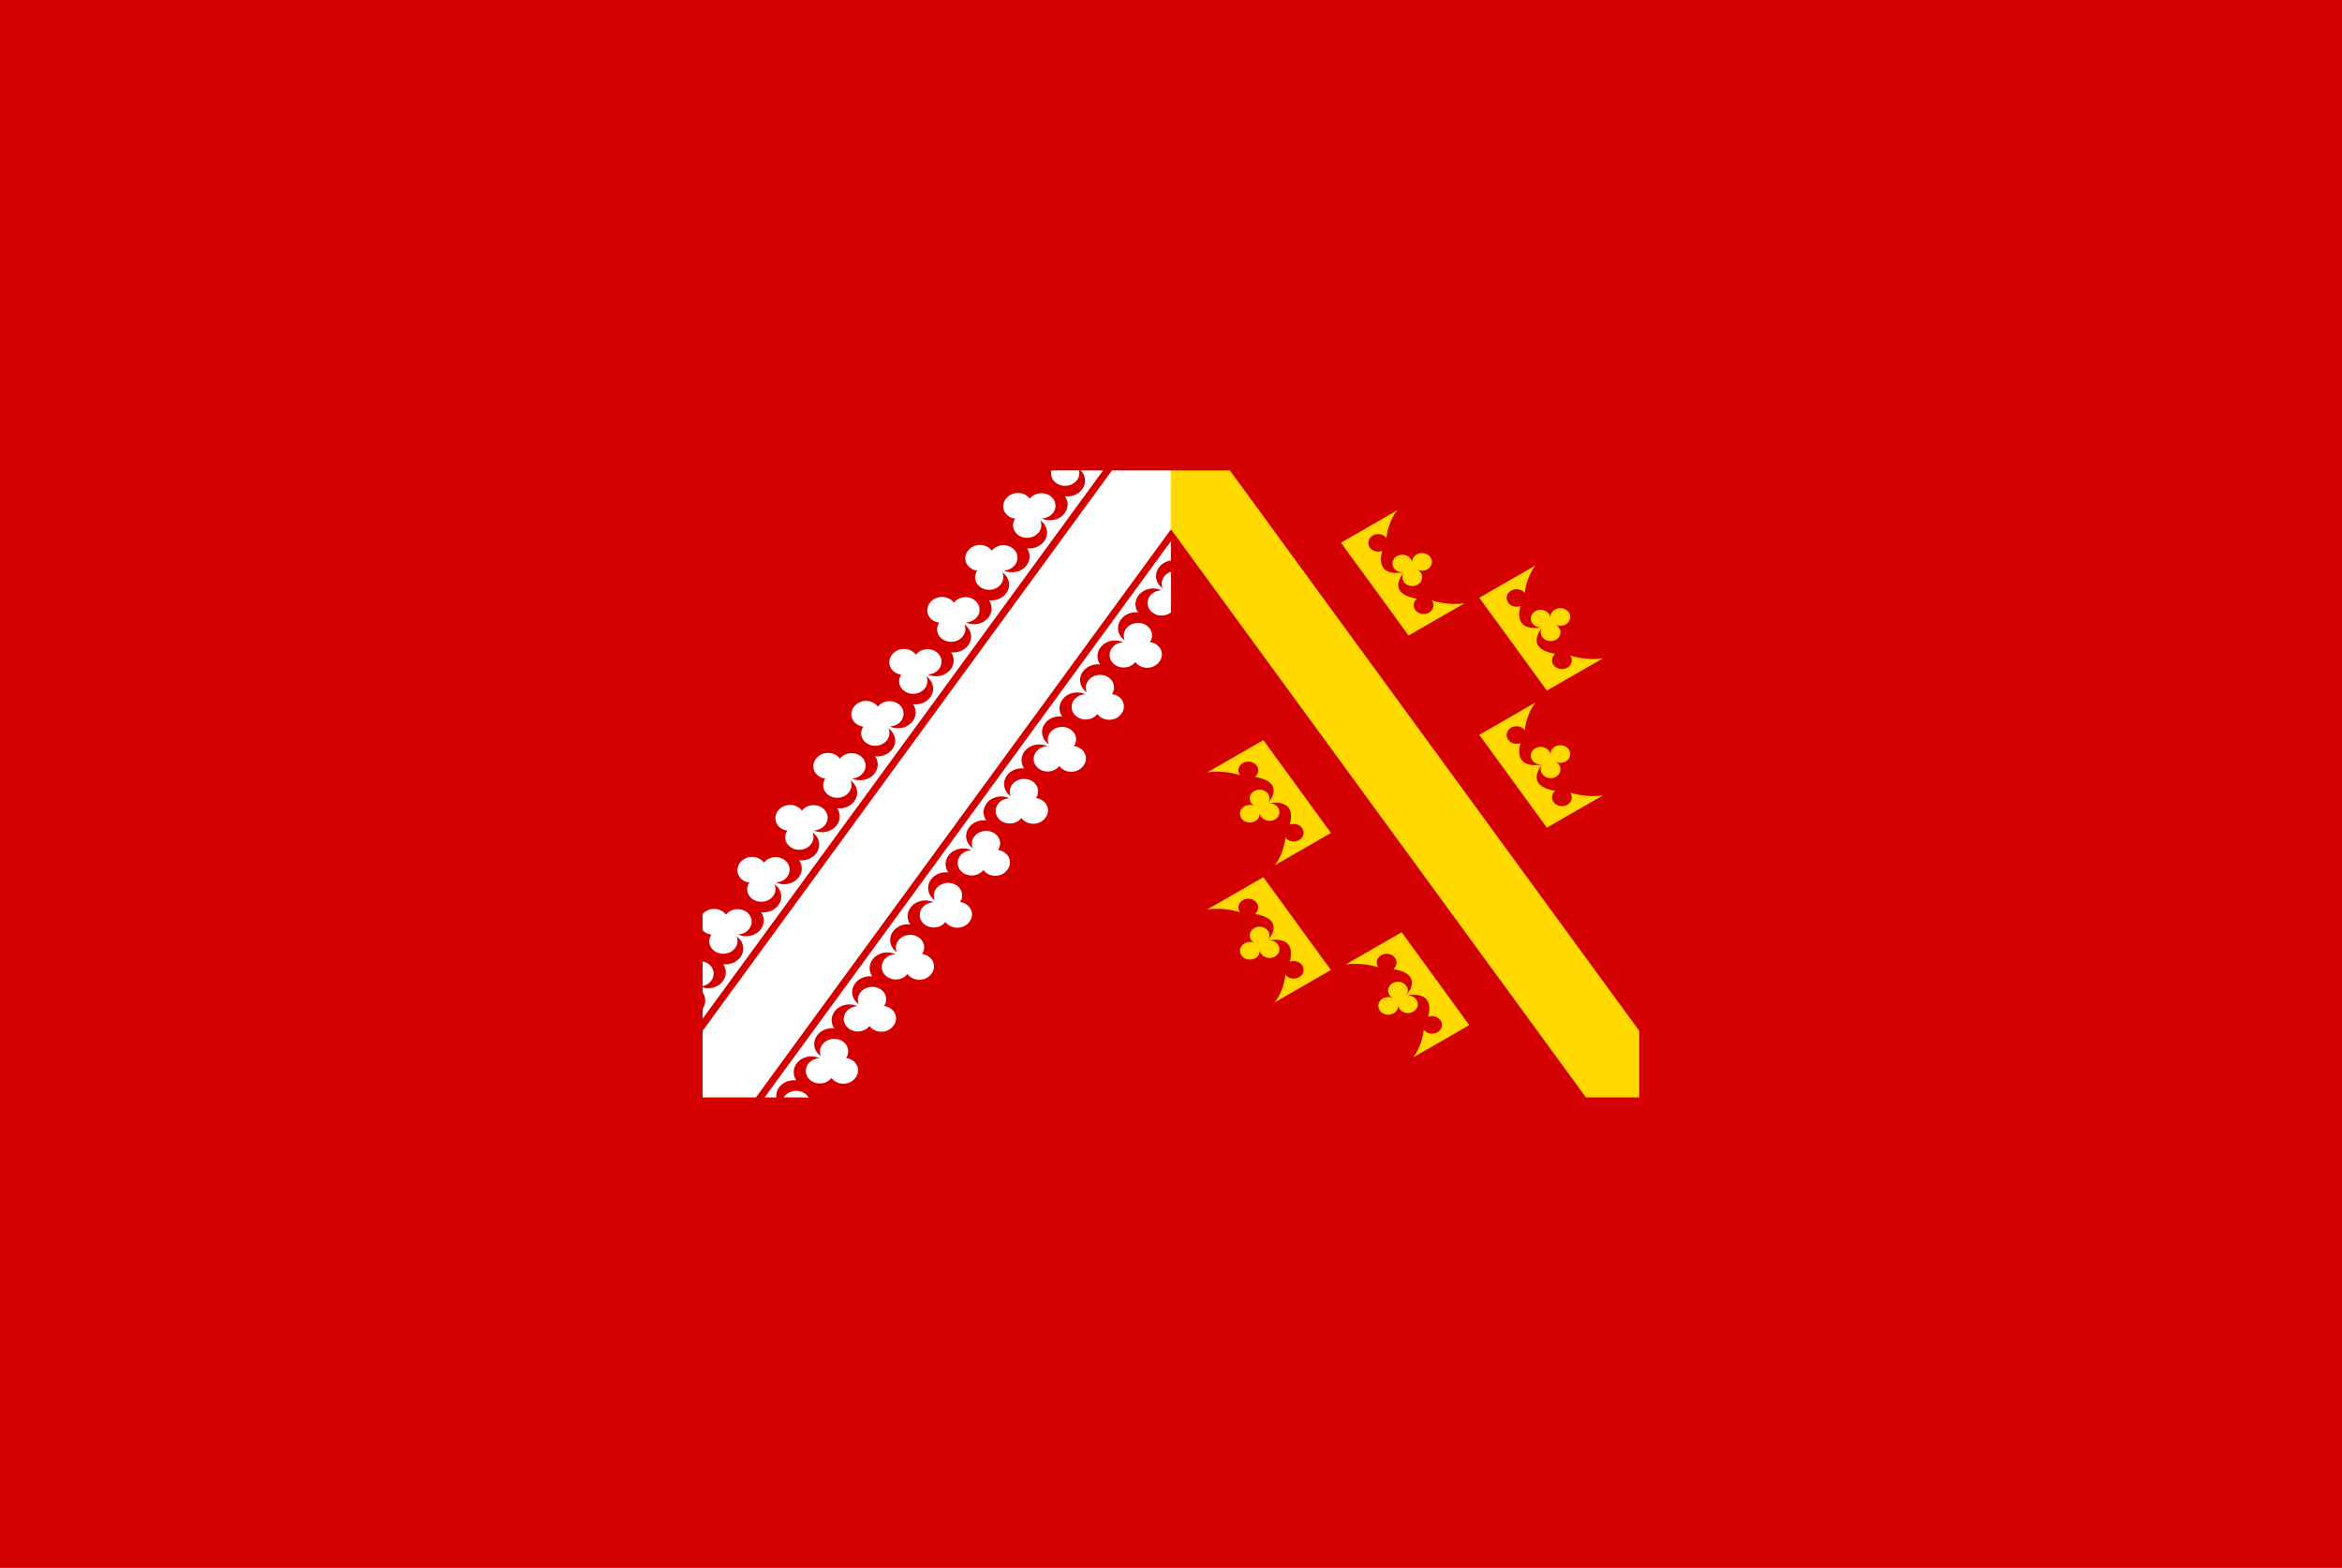
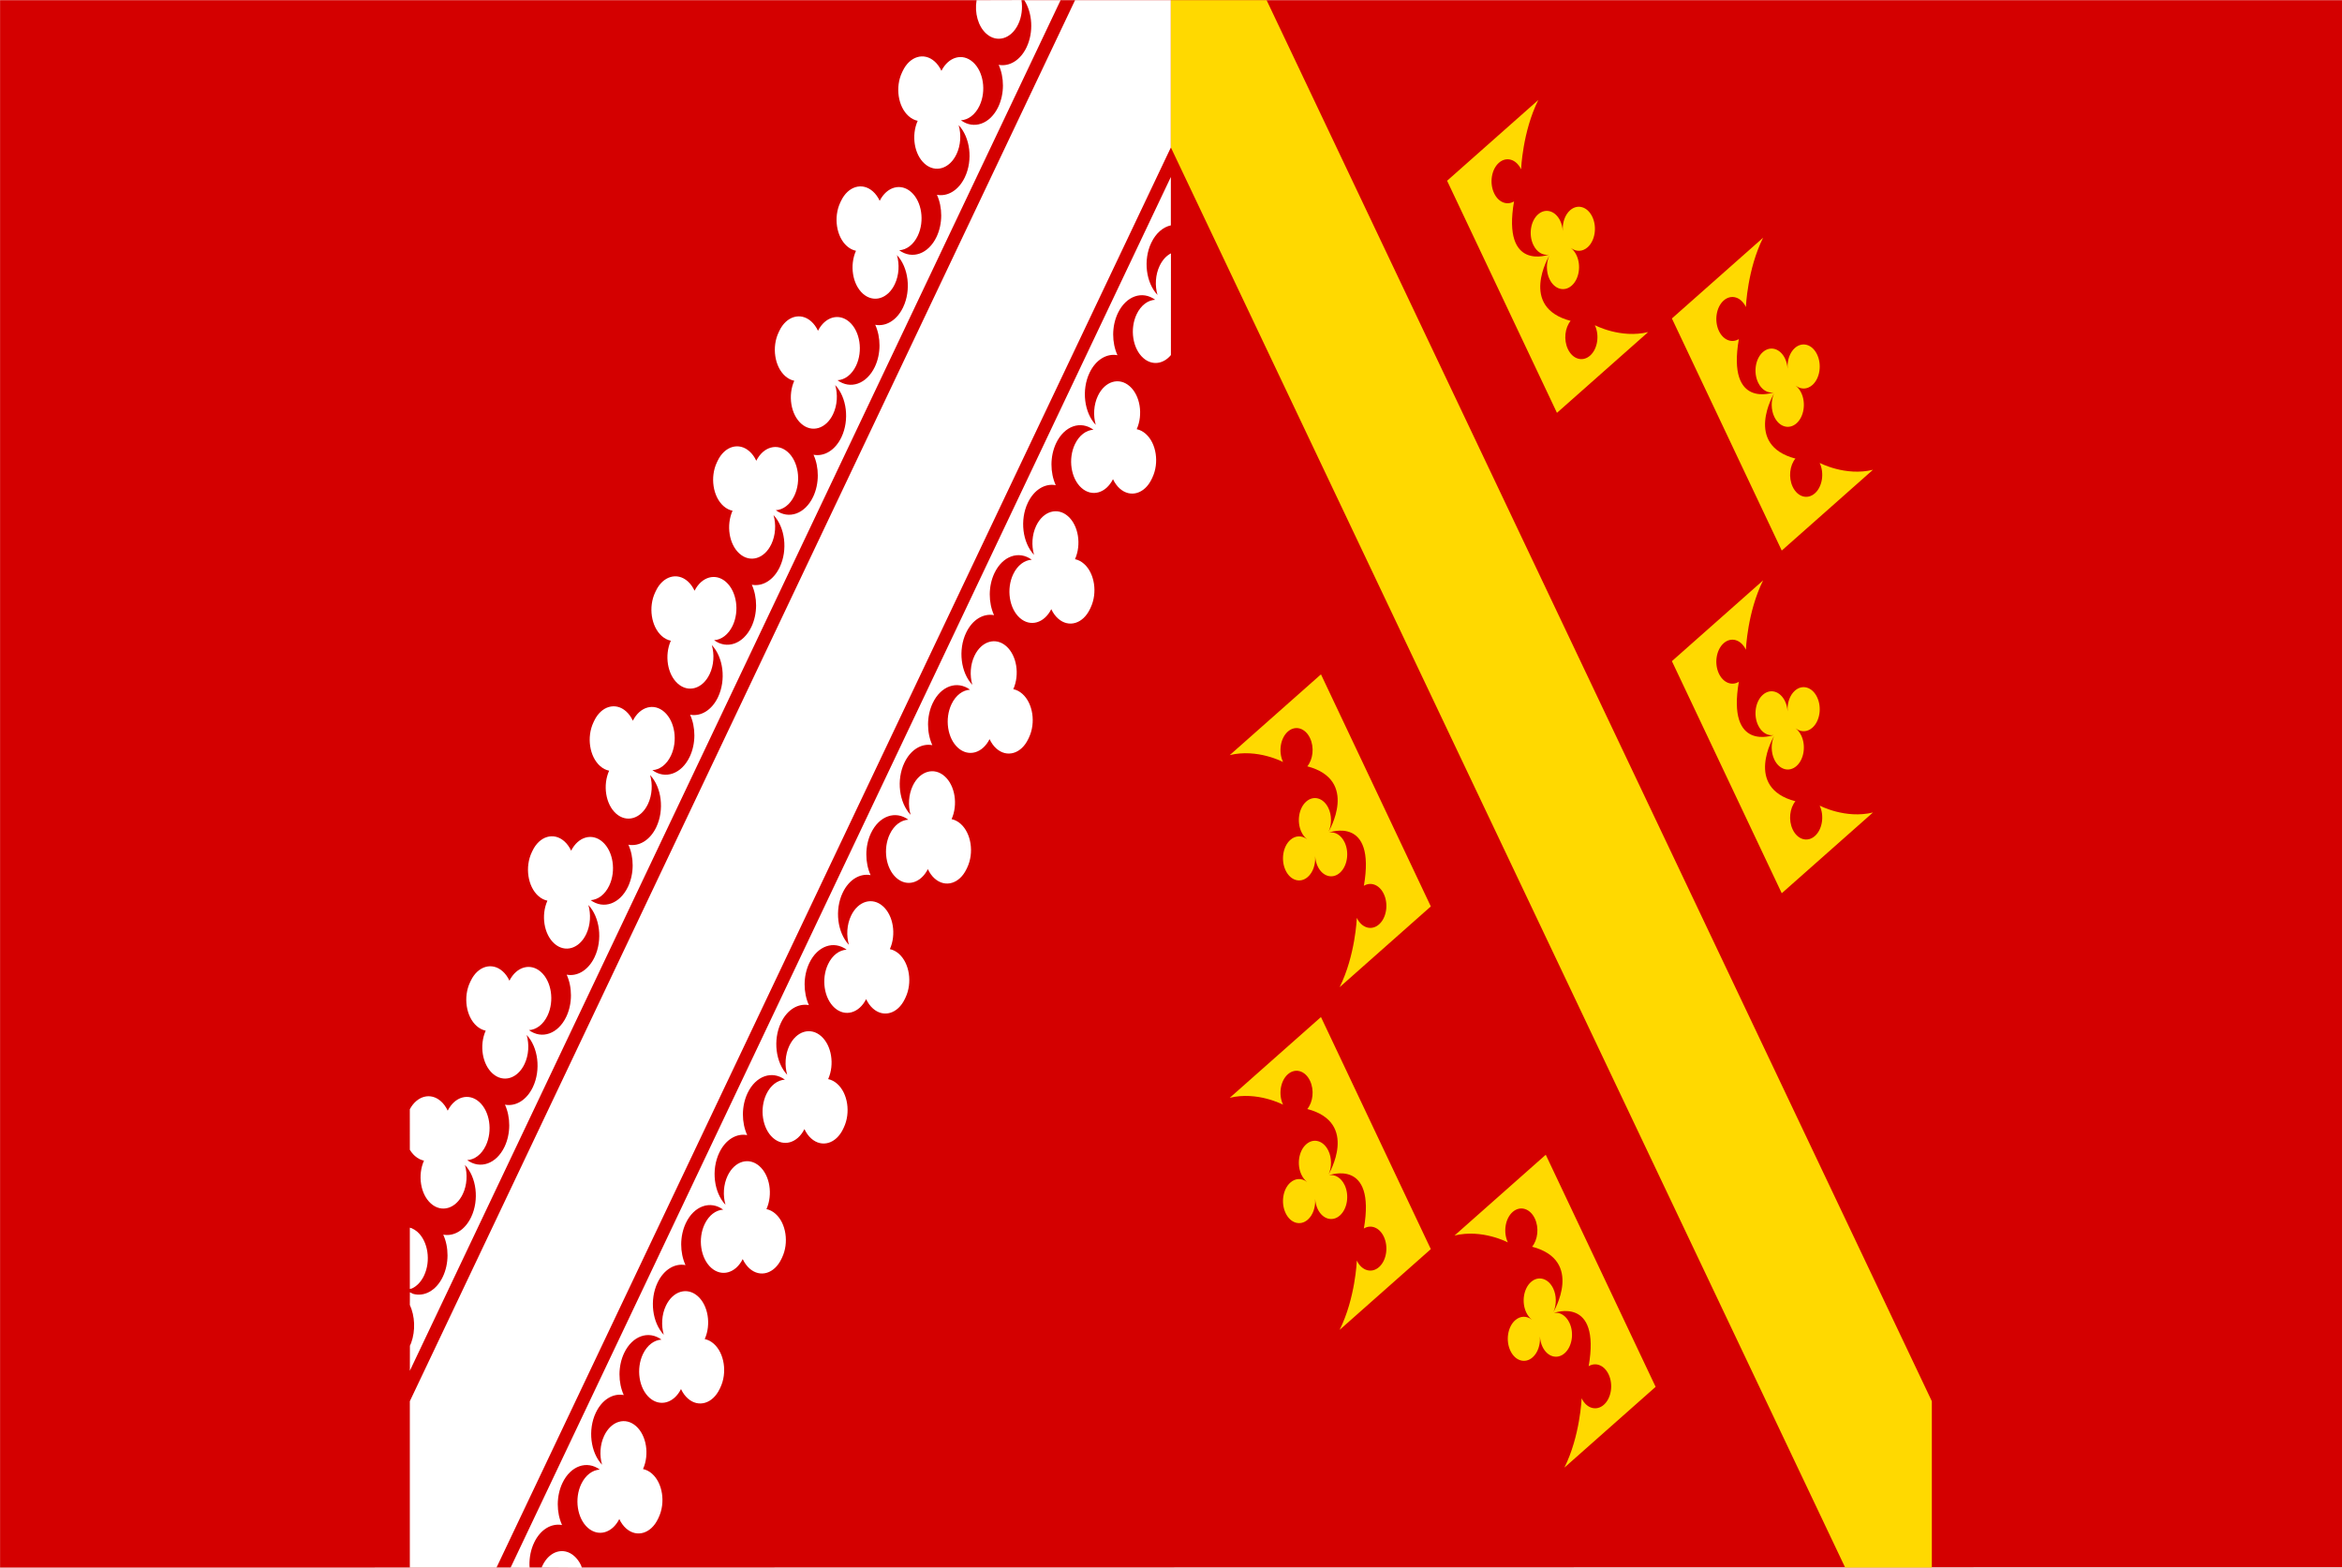
- <svg xmlns="http://www.w3.org/2000/svg" viewBox="0 0 390.059 261.162" width="390.059" height="261.162">
-   <rect width="100%" height="100%" fill="#d40000" />
-   <g transform="translate(117.018 78.349) scale(0.4)">
-     <path fill="#d40000" d="M.012 261.115V.032L390.059.03v261.024z" />
+ <svg xmlns="http://www.w3.org/2000/svg" width="390.059" height="261.162">
+   <path fill="#d40000" d="M.012 261.115V.032L390.059.03v261.024z" />
+   <g transform="translate(68.25 0) scale(0.65 1)">
    <g fill="#ffd900">
      <path d="M281.65 51.89l12.289 16.877 23.388-13.462.006.006c-7.079 1.131-13.68-1.144-13.68-1.144 1.235 1.698.689 3.965-1.219 5.063s-4.459.614-5.694-1.083c-1.124-1.543-.774-3.558.734-4.736l-.009.042c-13.406-2.276-5.488-10.872-5.488-10.872a3.32 3.32 0 0 0 .052 3.907c1.236 1.696 3.785 2.183 5.694 1.083s2.455-3.366 1.219-5.063c-.38-.522-.885-.93-1.457-1.212l.093.036c1.283.621 2.898.615 4.211-.141 1.908-1.099 2.454-3.365 1.219-5.063l-.014-.018c-1.235-1.697-3.785-2.182-5.694-1.083-1.313.755-1.98 2.063-1.867 3.358l-.002.09c-.055-.58-.267-1.156-.646-1.678-1.235-1.698-3.786-2.183-5.694-1.083s-2.454 3.366-1.219 5.062c.891 1.224 2.464 1.817 3.987 1.642 0 0-12.061 2.905-8.909-8.902l.047.011c-1.827.742-4.037.201-5.161-1.343-1.236-1.697-.689-3.964 1.219-5.063s4.458-.614 5.694 1.083c0 0 .367-6.287 4.425-11.565l.006.007-23.39 13.461 12.289 16.877 3.571 4.906zm57.6 80.021l12.289 16.877 23.389-13.463.005.007c-7.078 1.13-13.68-1.144-13.68-1.144 1.235 1.697.689 3.964-1.219 5.063s-4.458.613-5.694-1.084c-1.124-1.543-.773-3.558.734-4.737l-.008.043c-13.406-2.277-5.489-10.872-5.489-10.872a3.32 3.32 0 0 0 .053 3.907c1.235 1.697 3.785 2.183 5.694 1.083s2.454-3.365 1.219-5.063c-.381-.521-.886-.929-1.458-1.211l.094.036c1.282.621 2.897.614 4.21-.141 1.909-1.099 2.454-3.366 1.219-5.063l-.013-.018c-1.236-1.697-3.785-2.182-5.694-1.083-1.313.756-1.98 2.063-1.868 3.358l-.001.091a3.4 3.4 0 0 0-.647-1.679c-1.235-1.697-3.785-2.182-5.693-1.083s-2.455 3.365-1.219 5.063c.891 1.223 2.464 1.817 3.987 1.641 0 0-12.062 2.906-8.909-8.902l.046.011c-1.827.742-4.036.2-5.161-1.343-1.235-1.697-.689-3.964 1.219-5.063s4.459-.614 5.694 1.083c0 0 .368-6.287 4.426-11.566l.005.007-23.388 13.463 12.288 16.878 3.57 4.904z" />
      <path d="M339.25 74.829l12.289 16.877 23.389-13.463.005.007c-7.078 1.131-13.68-1.145-13.68-1.145 1.235 1.698.689 3.965-1.219 5.063s-4.458.614-5.694-1.083c-1.124-1.542-.773-3.558.734-4.736l-.008.042c-13.406-2.276-5.489-10.872-5.489-10.872a3.32 3.32 0 0 0 .053 3.907c1.235 1.697 3.785 2.183 5.694 1.084s2.454-3.366 1.219-5.063c-.381-.523-.886-.93-1.458-1.212l.094.036c1.282.621 2.897.614 4.21-.141 1.909-1.099 2.454-3.365 1.219-5.063l-.013-.019c-1.236-1.696-3.785-2.181-5.694-1.083-1.313.755-1.98 2.063-1.868 3.358l-.001.09c-.056-.58-.267-1.156-.647-1.678-1.235-1.698-3.785-2.183-5.693-1.084s-2.455 3.366-1.219 5.063c.891 1.223 2.464 1.817 3.987 1.642 0 0-12.062 2.905-8.909-8.902l.046.011c-1.827.741-4.036.201-5.161-1.343-1.235-1.697-.689-3.964 1.219-5.063s4.459-.614 5.694 1.083c0 0 .368-6.286 4.426-11.565l.005.007-23.388 13.462 12.288 16.877 3.57 4.906z" />
    </g>
    <g fill="#fff">
      <path d="M170.486 0L.812 232.308.01 233.406l.002.002v27.707h22.221l-.01-.007.882-1.208L195.012 24.561h0V.033h-24.525V0zM44.106 261.142l-.254-.438c-.43-.582-.998-1.096-1.695-1.499-2.721-1.571-6.376-.862-8.163 1.585l-.209.307 10.321.045zM195.025 59.141c-1.944 1.522-4.842 1.788-7.096.485-2.722-1.572-3.479-4.831-1.692-7.277 1.098-1.502 2.898-2.351 4.754-2.417-3.293-1.573-7.467-.639-9.563 2.232-1.607 2.198-1.551 4.929-.105 7l-.002.003c-2.716-.332-5.543.731-7.149 2.93-2.097 2.87-1.36 6.642 1.595 8.679-.686-1.535-.546-3.343.551-4.844 1.787-2.448 5.442-3.157 8.163-1.585 2.671 1.542 3.449 4.709 1.787 7.139l.018.01c.796.108 1.577.364 2.296.778 2.721 1.572 3.478 4.831 1.689 7.277l-.181.247c-1.787 2.448-5.442 3.158-8.163 1.585-.718-.414-1.298-.946-1.731-1.55l-.018-.009c-1.821 2.338-5.392 2.994-8.063 1.45-2.721-1.57-3.478-4.83-1.69-7.275 1.097-1.503 2.897-2.351 4.753-2.417-3.293-1.572-7.467-.638-9.563 2.232-1.606 2.199-1.55 4.93-.104 7.001l-.003.002c-2.716-.332-5.542.731-7.149 2.931-2.096 2.87-1.359 6.642 1.596 8.678-.686-1.536-.547-3.345.55-4.845 1.788-2.447 5.442-3.156 8.164-1.584 2.67 1.542 3.449 4.71 1.787 7.14l.017.011c.796.107 1.578.364 2.296.778 2.721 1.572 3.478 4.831 1.69 7.277l-.18.247c-1.788 2.448-5.443 3.158-8.164 1.585-.718-.414-1.298-.946-1.731-1.55l-.018-.01c-1.821 2.339-5.392 2.995-8.063 1.451-2.721-1.572-3.479-4.83-1.691-7.276 1.098-1.503 2.898-2.351 4.754-2.417-3.294-1.574-7.467-.639-9.563 2.232-1.606 2.199-1.55 4.929-.104 7.001l-.003.002c-2.716-.332-5.542.731-7.149 2.931-2.096 2.869-1.36 6.64 1.596 8.678-.686-1.535-.547-3.344.55-4.844 1.787-2.447 5.442-3.156 8.164-1.584 2.67 1.542 3.448 4.71 1.786 7.14l.018.009c.796.108 1.578.365 2.296.779 2.721 1.571 3.479 4.83 1.69 7.276l-.181.248c-1.787 2.448-5.442 3.157-8.164 1.585a5.53 5.53 0 0 1-1.731-1.55l-.018-.01c-1.82 2.339-5.392 2.995-8.063 1.451-2.721-1.572-3.478-4.83-1.69-7.276 1.098-1.503 2.897-2.351 4.754-2.417-3.293-1.574-7.468-.639-9.564 2.232-1.605 2.199-1.549 4.928-.104 7l-.003.003c-2.716-.332-5.543.73-7.149 2.93-2.097 2.87-1.36 6.641 1.595 8.679-.686-1.535-.547-3.344.551-4.844 1.787-2.447 5.441-3.156 8.163-1.584 2.671 1.542 3.449 4.709 1.787 7.14l.018.009c.796.108 1.578.365 2.296.779 2.721 1.572 3.479 4.829 1.69 7.277l-.181.247c-1.788 2.447-5.442 3.158-8.163 1.586-.719-.415-1.299-.947-1.731-1.55l-.019-.01c-1.821 2.338-5.392 2.995-8.062 1.451-2.722-1.571-3.479-4.831-1.691-7.276 1.097-1.502 2.898-2.35 4.754-2.417-3.294-1.574-7.468-.639-9.564 2.231-1.606 2.2-1.549 4.93-.104 7.002l-.002.003c-2.716-.332-5.543.731-7.149 2.93-2.097 2.87-1.36 6.641 1.595 8.678-.686-1.535-.546-3.344.55-4.844 1.788-2.448 5.442-3.158 8.164-1.585 2.67 1.542 3.449 4.71 1.787 7.14l.018.011a6.27 6.27 0 0 1 2.295.778c2.722 1.572 3.479 4.83 1.691 7.278l-.181.247c-1.788 2.447-5.443 3.157-8.164 1.585-.718-.414-1.298-.947-1.731-1.55l-.018-.011c-1.821 2.34-5.393 2.994-8.063 1.452-2.721-1.572-3.479-4.83-1.69-7.276 1.097-1.503 2.897-2.35 4.753-2.417-3.293-1.574-7.468-.639-9.563 2.231-1.606 2.2-1.55 4.93-.104 7.003l-.002.001c-2.717-.332-5.544.731-7.15 2.932-2.096 2.869-1.359 6.641 1.595 8.678-.685-1.536-.545-3.345.551-4.845 1.788-2.447 5.442-3.157 8.164-1.584 2.67 1.542 3.449 4.71 1.787 7.139l.018.01c.795.108 1.577.363 2.295.779 2.721 1.571 3.479 4.83 1.69 7.277l-.181.247c-1.786 2.447-5.442 3.157-8.163 1.586-.718-.415-1.298-.947-1.731-1.55l-.018-.01c-1.821 2.34-5.392 2.994-8.063 1.452-2.721-1.572-3.479-4.83-1.691-7.276 1.098-1.503 2.898-2.351 4.755-2.418-3.295-1.573-7.468-.639-9.564 2.232-1.606 2.2-1.55 4.929-.104 7.001l-.003.004c-2.716-.333-5.542.73-7.149 2.93-2.096 2.869-1.359 6.642 1.596 8.679-.686-1.536-.547-3.344.549-4.844 1.789-2.448 5.442-3.158 8.165-1.585 2.671 1.542 3.448 4.71 1.787 7.14l.018.009c.795.108 1.577.364 2.295.778 2.721 1.572 3.479 4.83 1.69 7.278l-.181.246c-1.787 2.448-5.442 3.158-8.164 1.586-.717-.414-1.297-.947-1.731-1.55l-.018-.01c-1.82 2.339-5.391 2.995-8.062 1.451-2.721-1.571-3.479-4.831-1.691-7.277 1.098-1.502 2.897-2.35 4.754-2.417-3.294-1.573-7.468-.638-9.564 2.231-1.605 2.2-1.55 4.93-.104 7.001l-.003.003c-2.716-.332-5.543.731-7.15 2.931-2.096 2.869-1.359 6.641 1.596 8.678-.686-1.535-.546-3.343.551-4.845 1.787-2.447 5.442-3.157 8.163-1.584 2.671 1.542 3.45 4.709 1.787 7.14l.018.01c.796.107 1.579.363 2.296.777 2.722 1.572 3.478 4.831 1.69 7.278l-.181.246c-1.787 2.447-5.442 3.158-8.163 1.586-.718-.414-1.299-.946-1.733-1.549l-.017-.011c-1.82 2.339-5.392 2.993-8.062 1.451-2.722-1.572-3.479-4.83-1.691-7.277 1.097-1.502 2.898-2.35 4.754-2.417-3.294-1.572-7.468-.637-9.563 2.231-1.607 2.201-1.55 4.931-.104 7.002l-.003.002c-2.716-.331-5.543.732-7.149 2.932-2.096 2.87-1.359 6.642 1.595 8.678-.686-1.534-.546-3.343.552-4.845 1.786-2.447 5.441-3.156 8.162-1.585 2.671 1.543 3.449 4.711 1.787 7.141l.018.011c.796.107 1.578.362 2.296.777 2.721 1.572 3.478 4.83 1.689 7.277l-.18.247c-1.788 2.446-5.442 3.157-8.164 1.585-.717-.414-1.298-.946-1.731-1.548l-.018-.011c-1.821 2.338-5.392 2.993-8.062 1.451-2.723-1.572-3.479-4.83-1.691-7.278 1.098-1.501 2.898-2.349 4.754-2.417-3.293-1.572-7.468-.638-9.564 2.232-1.606 2.2-1.549 4.93-.104 7.002l-.003.002c-2.716-.331-5.543.731-7.15 2.932-.853 1.167-1.236 2.483-1.192 3.771l.043.401-4.88-.007.376-.514L195.006 29.483l.003 8.054c-1.982.28-3.836 1.285-5.023 2.911-2.096 2.868-1.36 6.641 1.595 8.677-.686-1.535-.546-3.343.551-4.844.723-.989 1.75-1.695 2.898-2.08l-.005 16.94zM.011 204.493l.507.103a6.2 6.2 0 0 1 1.444.603c2.72 1.573 3.479 4.831 1.691 7.278-.761 1.041-1.858 1.767-3.078 2.137l-.563.094-.001-10.215z" />
      <path d="M157.451.03c2.092 2.126 2.427 5.327.593 7.837-1.607 2.2-4.435 3.264-7.15 2.932l-.003.003c1.445 2.072 1.503 4.801-.104 7.001-2.097 2.87-6.271 3.805-9.563 2.232 1.855-.067 3.656-.917 4.753-2.417 1.788-2.448 1.029-5.705-1.691-7.277-2.671-1.542-6.241-.889-8.061 1.451l-.018-.011c-.435-.603-1.016-1.134-1.733-1.548-2.721-1.573-6.376-.863-8.163 1.585l-.18.246c-1.788 2.448-1.031 5.707 1.689 7.278.717.415 1.5.67 2.296.777l.018.01c-1.662 2.431-.885 5.598 1.786 7.141 2.723 1.572 6.376.862 8.163-1.584 1.099-1.503 1.237-3.31.552-4.845 2.954 2.036 3.691 5.809 1.595 8.677-1.607 2.2-4.435 3.263-7.15 2.932l-.003.003c1.446 2.072 1.503 4.8-.104 7.001-2.096 2.869-6.27 3.804-9.563 2.232 1.856-.067 3.657-.917 4.753-2.417 1.788-2.448 1.031-5.706-1.69-7.277-2.671-1.543-6.241-.889-8.062 1.45l-.018-.01c-.434-.602-1.015-1.134-1.732-1.547-2.721-1.573-6.375-.863-8.163 1.584l-.181.247c-1.787 2.447-1.031 5.707 1.69 7.277.718.415 1.5.67 2.296.777l.018.011c-1.662 2.431-.884 5.598 1.786 7.141 2.722 1.572 6.376.862 8.164-1.584 1.097-1.503 1.235-3.311.551-4.846 2.954 2.037 3.691 5.808 1.595 8.678-1.606 2.2-4.435 3.263-7.15 2.931l-.002.003c1.444 2.072 1.503 4.801-.104 7-2.096 2.869-6.27 3.805-9.563 2.232 1.855-.067 3.656-.916 4.753-2.417 1.788-2.447 1.031-5.706-1.69-7.278-2.67-1.542-6.241-.887-8.062 1.451l-.018-.011c-.434-.604-1.016-1.134-1.733-1.549-2.721-1.57-6.375-.861-8.163 1.585l-.18.249c-1.788 2.447-1.031 5.707 1.689 7.277.718.415 1.501.67 2.297.777l.018.01c-1.663 2.43-.884 5.597 1.786 7.141 2.722 1.572 6.376.861 8.163-1.585 1.098-1.502 1.236-3.31.551-4.845 2.955 2.037 3.691 5.808 1.595 8.677-1.605 2.2-4.434 3.264-7.149 2.932l-.002.003c1.445 2.071 1.502 4.8-.104 7.001-2.096 2.869-6.27 3.805-9.563 2.232 1.856-.068 3.656-.917 4.753-2.417 1.788-2.448 1.03-5.706-1.691-7.278-2.67-1.542-6.24-.888-8.061 1.451l-.018-.011c-.434-.604-1.016-1.134-1.733-1.549-2.721-1.571-6.375-.862-8.163 1.585l-.18.247c-1.788 2.448-1.032 5.707 1.689 7.279a6.26 6.26 0 0 0 2.297.777l.017.011c-1.661 2.429-.884 5.597 1.787 7.14 2.722 1.572 6.376.862 8.163-1.584 1.098-1.502 1.236-3.31.551-4.845 2.955 2.036 3.691 5.808 1.595 8.677-1.606 2.2-4.434 3.263-7.15 2.932l-.002.003c1.446 2.071 1.503 4.8-.104 7.001-2.097 2.869-6.271 3.804-9.564 2.232 1.856-.068 3.657-.917 4.754-2.417 1.787-2.448 1.03-5.706-1.69-7.278-2.671-1.542-6.242-.888-8.063 1.45l-.017-.009c-.435-.603-1.016-1.134-1.732-1.549-2.722-1.571-6.377-.862-8.164 1.584l-.181.247c-1.787 2.448-1.03 5.707 1.69 7.279a6.26 6.26 0 0 0 2.296.776l.018.01c-1.662 2.431-.884 5.598 1.787 7.14 2.721 1.572 6.376.863 8.162-1.583 1.098-1.503 1.236-3.311.551-4.846 2.956 2.037 3.692 5.808 1.596 8.679-1.606 2.201-4.435 3.264-7.15 2.931l-.002.004c1.445 2.071 1.503 4.8-.104 7.001-2.095 2.868-6.27 3.804-9.563 2.23 1.856-.065 3.657-.915 4.753-2.417 1.788-2.447 1.031-5.706-1.69-7.277-2.671-1.542-6.24-.887-8.062 1.451l-.018-.01c-.434-.602-1.015-1.134-1.732-1.548-2.721-1.571-6.376-.862-8.163 1.584l-.18.248c-1.788 2.448-1.032 5.707 1.689 7.278.717.416 1.5.669 2.297.776l.017.01c-1.661 2.431-.884 5.599 1.787 7.141 2.721 1.572 6.376.863 8.162-1.583 1.098-1.503 1.237-3.312.551-4.846 2.955 2.037 3.691 5.808 1.596 8.679-1.606 2.198-4.435 3.264-7.15 2.931l-.002.003c1.445 2.072 1.503 4.801-.104 7.001-2.096 2.87-6.271 3.805-9.563 2.232 1.856-.067 3.657-.916 4.753-2.417 1.788-2.447 1.031-5.706-1.689-7.277-2.671-1.542-6.242-.887-8.062 1.451l-.018-.01c-.435-.604-1.016-1.134-1.733-1.549-2.721-1.572-6.374-.862-8.163 1.585l-.18.247c-1.789 2.447-1.031 5.706 1.689 7.278.717.414 1.5.669 2.296.776l.018.01c-1.663 2.431-.884 5.599 1.787 7.141 2.722 1.573 6.376.863 8.163-1.583 1.098-1.503 1.235-3.311.55-4.846 2.956 2.037 3.691 5.808 1.596 8.678-1.606 2.199-4.435 3.263-7.15 2.931l-.001.003c1.445 2.072 1.501 4.801-.105 7.001-2.096 2.869-6.27 3.804-9.564 2.232 1.856-.067 3.658-.916 4.755-2.417 1.787-2.448 1.03-5.706-1.691-7.277-2.671-1.543-6.24-.888-8.062 1.451l-.019-.011a5.49 5.49 0 0 0-1.731-1.548c-2.721-1.572-6.376-.862-8.163 1.585l-.182.247c-1.787 2.448-1.031 5.706 1.69 7.278.718.415 1.501.669 2.298.776l.017.01c-1.662 2.431-.884 5.598 1.786 7.141 2.721 1.572 6.377.863 8.163-1.584 1.098-1.501 1.237-3.31.552-4.845 2.954 2.037 3.691 5.808 1.595 8.679-1.606 2.199-4.434 3.263-7.15 2.931l-.003.003c1.445 2.072 1.504 4.801-.104 7.001-2.096 2.869-6.271 3.804-9.564 2.231 1.855-.068 3.657-.916 4.754-2.417 1.787-2.447 1.03-5.705-1.691-7.277-2.671-1.542-6.242-.887-8.063 1.451l-.017-.011a5.54 5.54 0 0 0-1.732-1.549c-2.625-1.516-6.117-.909-7.965 1.33l.003 6.747c.366.392.803.742 1.308 1.034.718.413 1.501.669 2.296.776l.017.012c-1.663 2.429-.883 5.597 1.787 7.139 2.722 1.573 6.376.863 8.165-1.584 1.096-1.501 1.235-3.31.549-4.845 2.956 2.038 3.692 5.808 1.597 8.679-1.607 2.199-4.436 3.263-7.151 2.931l-.002.002c1.445 2.072 1.501 4.802-.104 7.001-1.706 2.334-4.784 3.389-7.646 2.854l-.802-.26-.011 2.112c1.305 1.863 1.485 4.262.338 6.328l-.319.469-.014 4.162.604-.826L166.755.031 157.451.03zm-12.22.003c-.552 2.098.375 4.357 2.503 5.586 2.722 1.572 6.376.862 8.163-1.583.907-1.243 1.159-2.692.832-4.025l-11.498.022z" />
    </g>
    <path d="M219.522 0l169.674 232.308.802 1.098-.002.002v27.707h-22.221l.01-.007-.882-1.208L195.012 24.561V.033h24.509V0zm83.838 209.225l-12.289-16.877-23.388 13.462-.006-.006c7.079-1.131 13.68 1.144 13.68 1.144-1.235-1.698-.689-3.965 1.219-5.063s4.459-.614 5.694 1.083c1.124 1.543.774 3.558-.734 4.736l.009-.042c13.406 2.276 5.488 10.872 5.488 10.872a3.32 3.32 0 0 0-.052-3.907c-1.236-1.696-3.785-2.183-5.694-1.083s-2.455 3.366-1.219 5.063c.38.522.885.93 1.457 1.212l-.093-.036c-1.283-.621-2.898-.615-4.211.141-1.908 1.099-2.454 3.365-1.219 5.063l.014.018c1.235 1.697 3.785 2.182 5.694 1.083 1.313-.755 1.98-2.063 1.867-3.358l.002-.09c.055.58.267 1.156.646 1.678 1.235 1.698 3.786 2.183 5.694 1.083s2.454-3.366 1.219-5.062c-.891-1.224-2.464-1.817-3.987-1.642 0 0 12.061-2.905 8.909 8.902l-.047-.011c1.827-.742 4.037-.201 5.161 1.343 1.236 1.697.689 3.964-1.219 5.063s-4.458.614-5.694-1.083c0 0-.367 6.287-4.425 11.565l-.006-.007 23.39-13.461-12.289-16.877zm-57.6-80.021l-12.289-16.877-23.389 13.463-.005-.007c7.078-1.13 13.68 1.144 13.68 1.144-1.235-1.697-.689-3.964 1.219-5.063s4.458-.613 5.694 1.084c1.124 1.543.773 3.558-.734 4.737l.008-.043c13.406 2.277 5.489 10.872 5.489 10.872a3.32 3.32 0 0 0-.053-3.907c-1.235-1.697-3.785-2.183-5.694-1.083s-2.454 3.365-1.219 5.063c.381.521.886.929 1.458 1.211l-.094-.036c-1.282-.621-2.897-.614-4.21.141-1.909 1.099-2.454 3.366-1.219 5.063l.013.018c1.236 1.697 3.785 2.182 5.694 1.083 1.313-.756 1.98-2.063 1.868-3.358l.001-.091a3.4 3.4 0 0 0 .647 1.679c1.235 1.697 3.785 2.182 5.693 1.083s2.455-3.365 1.219-5.063c-.891-1.223-2.464-1.817-3.987-1.641 0 0 12.062-2.906 8.909 8.902l-.046-.011c1.827-.742 4.036-.2 5.161 1.343 1.235 1.697.689 3.964-1.219 5.063s-4.459.614-5.694-1.083c0 0-.368 6.287-4.426 11.566l-.005-.007 23.388-13.463-12.288-16.878zm0 57.082l-12.289-16.877-23.389 13.463-.005-.007c7.078-1.131 13.68 1.145 13.68 1.145-1.235-1.698-.689-3.965 1.219-5.063s4.458-.614 5.694 1.083c1.124 1.542.773 3.558-.734 4.736l.008-.042c13.406 2.276 5.489 10.872 5.489 10.872a3.32 3.32 0 0 0-.053-3.907c-1.235-1.697-3.785-2.183-5.694-1.084s-2.454 3.366-1.219 5.063c.381.523.886.93 1.458 1.212l-.094-.036c-1.282-.621-2.897-.614-4.21.141-1.909 1.099-2.454 3.365-1.219 5.063l.013.019c1.236 1.696 3.785 2.181 5.694 1.083 1.313-.755 1.98-2.063 1.868-3.358l.001-.09c.056.58.267 1.156.647 1.678 1.235 1.698 3.785 2.183 5.693 1.084s2.455-3.366 1.219-5.063c-.891-1.223-2.464-1.817-3.987-1.642 0 0 12.062-2.905 8.909 8.902l-.046-.011c1.827-.741 4.036-.201 5.161 1.343 1.235 1.697.689 3.964-1.219 5.063s-4.459.614-5.694-1.083c0 0-.368 6.286-4.426 11.565l-.005-.007 23.388-13.462-12.288-16.877z" fill="#ffd900" />
  </g>
</svg>
